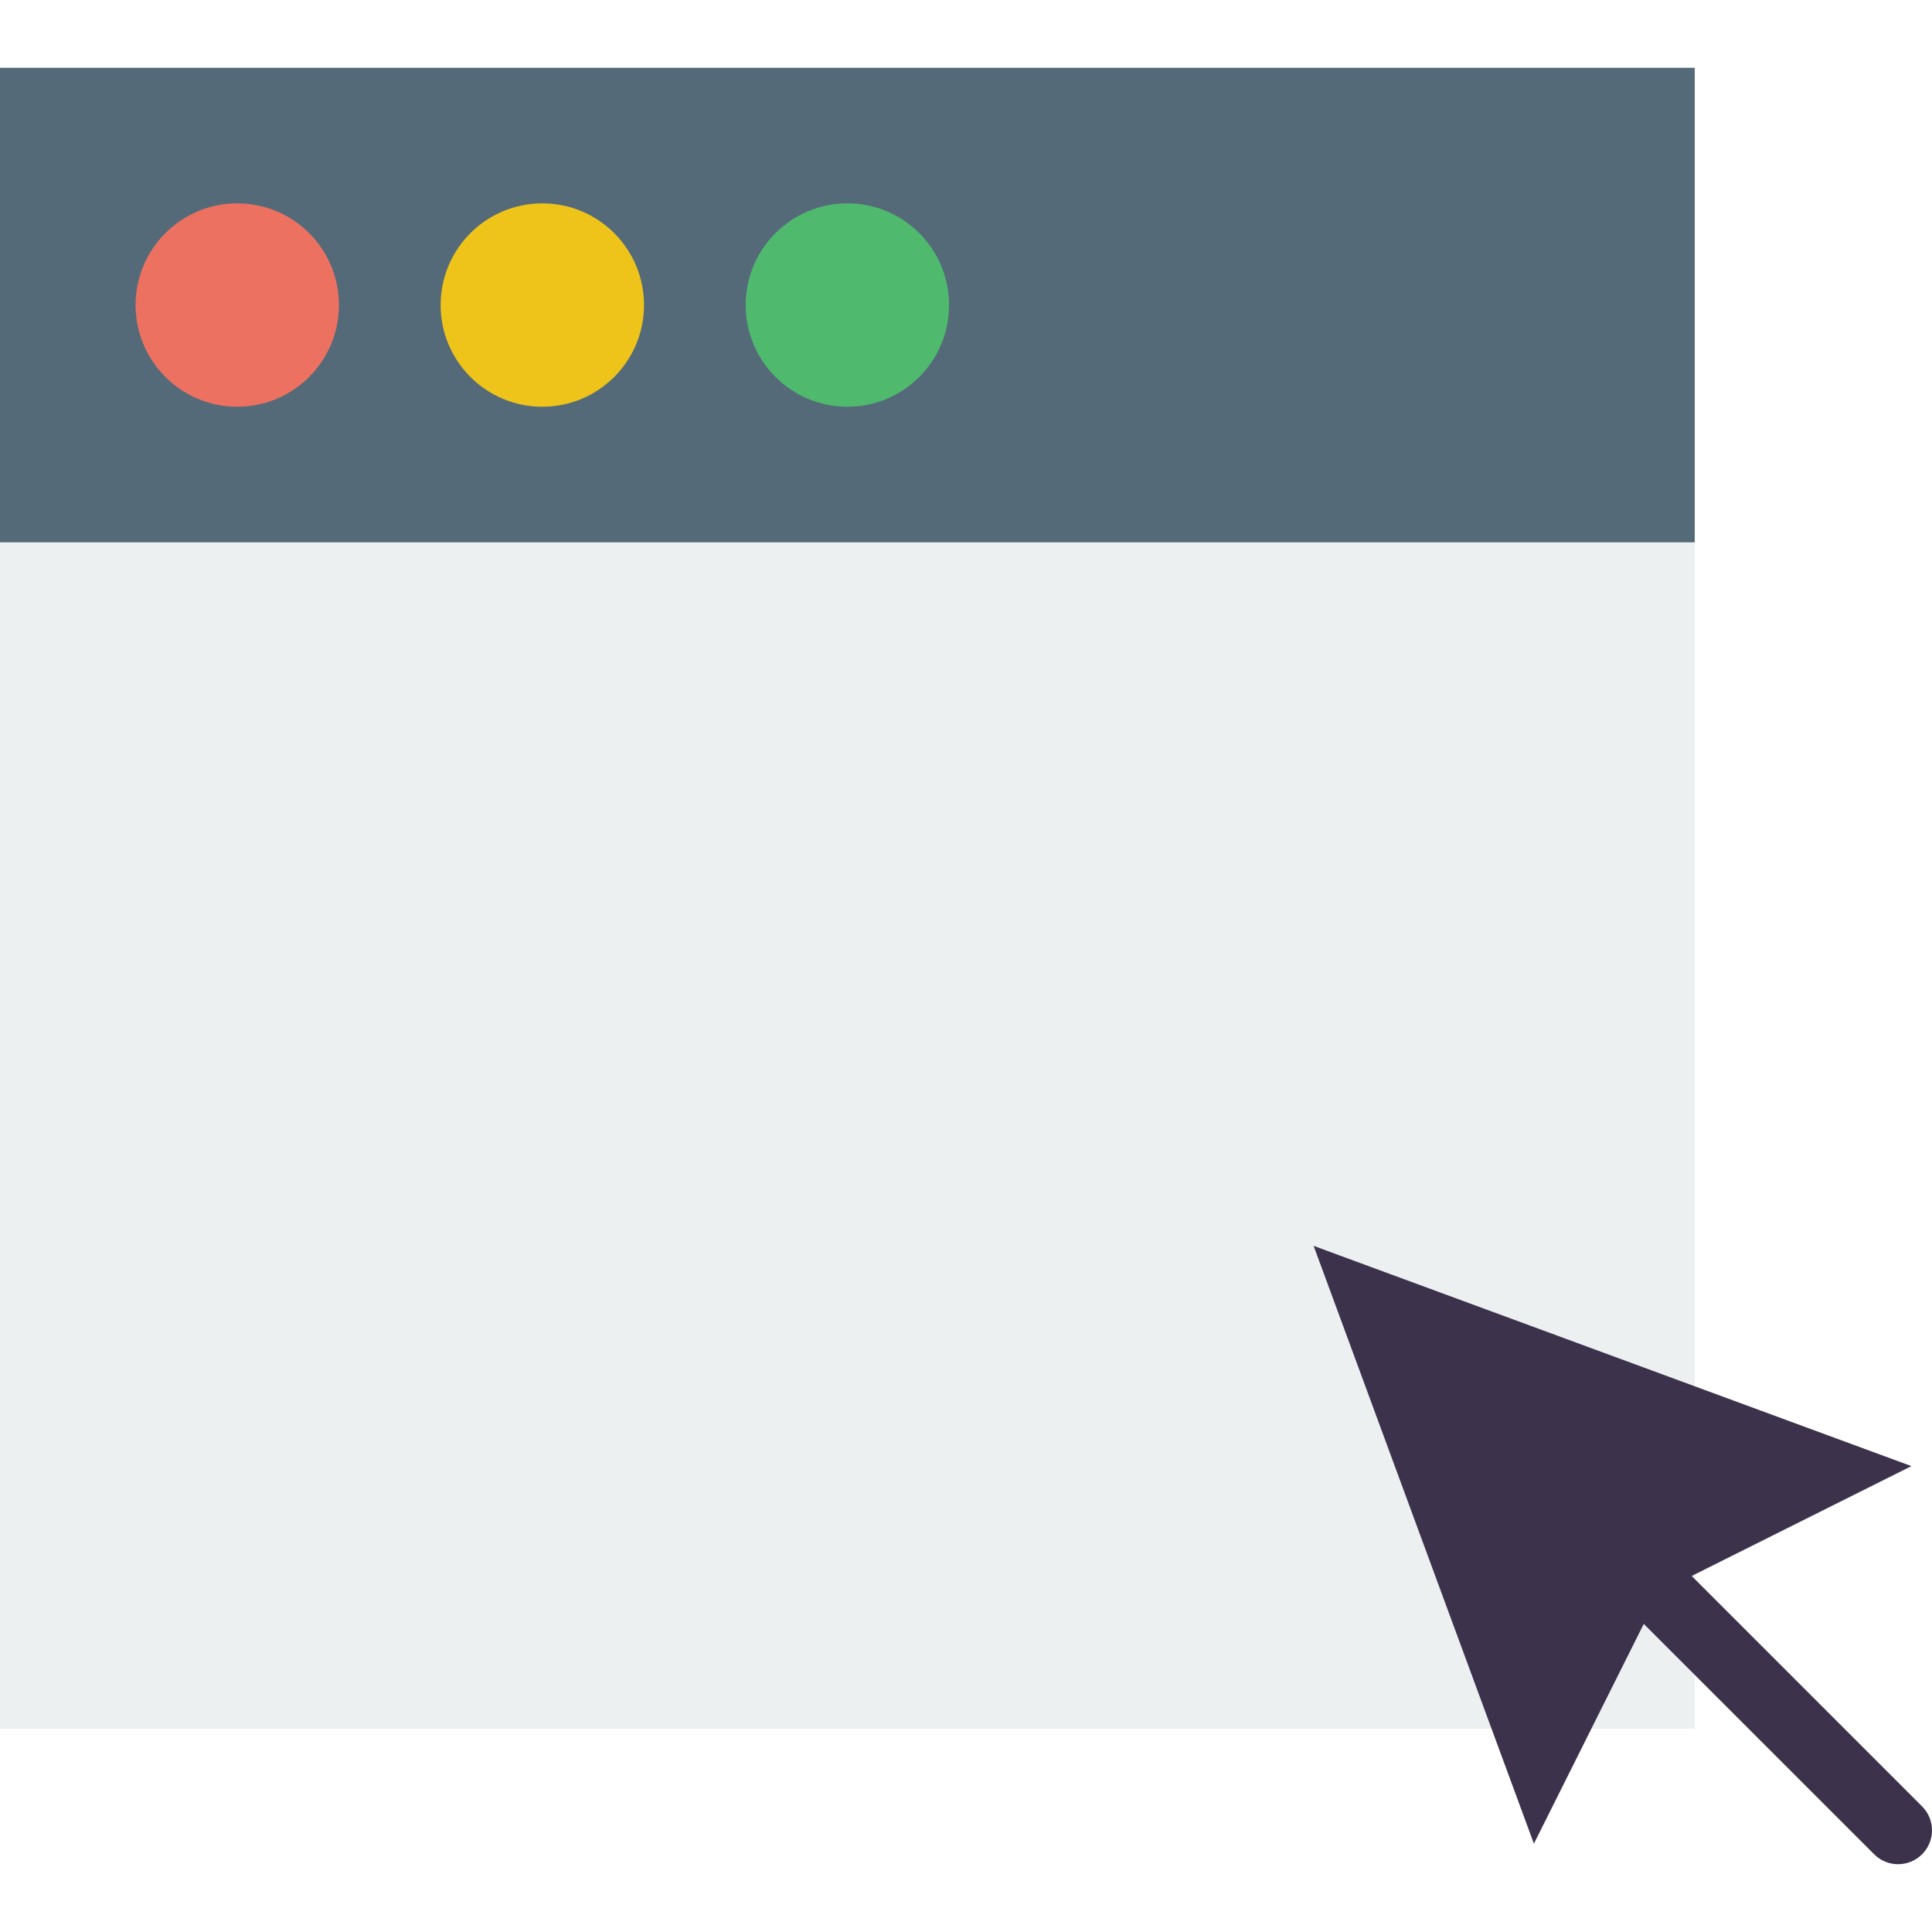
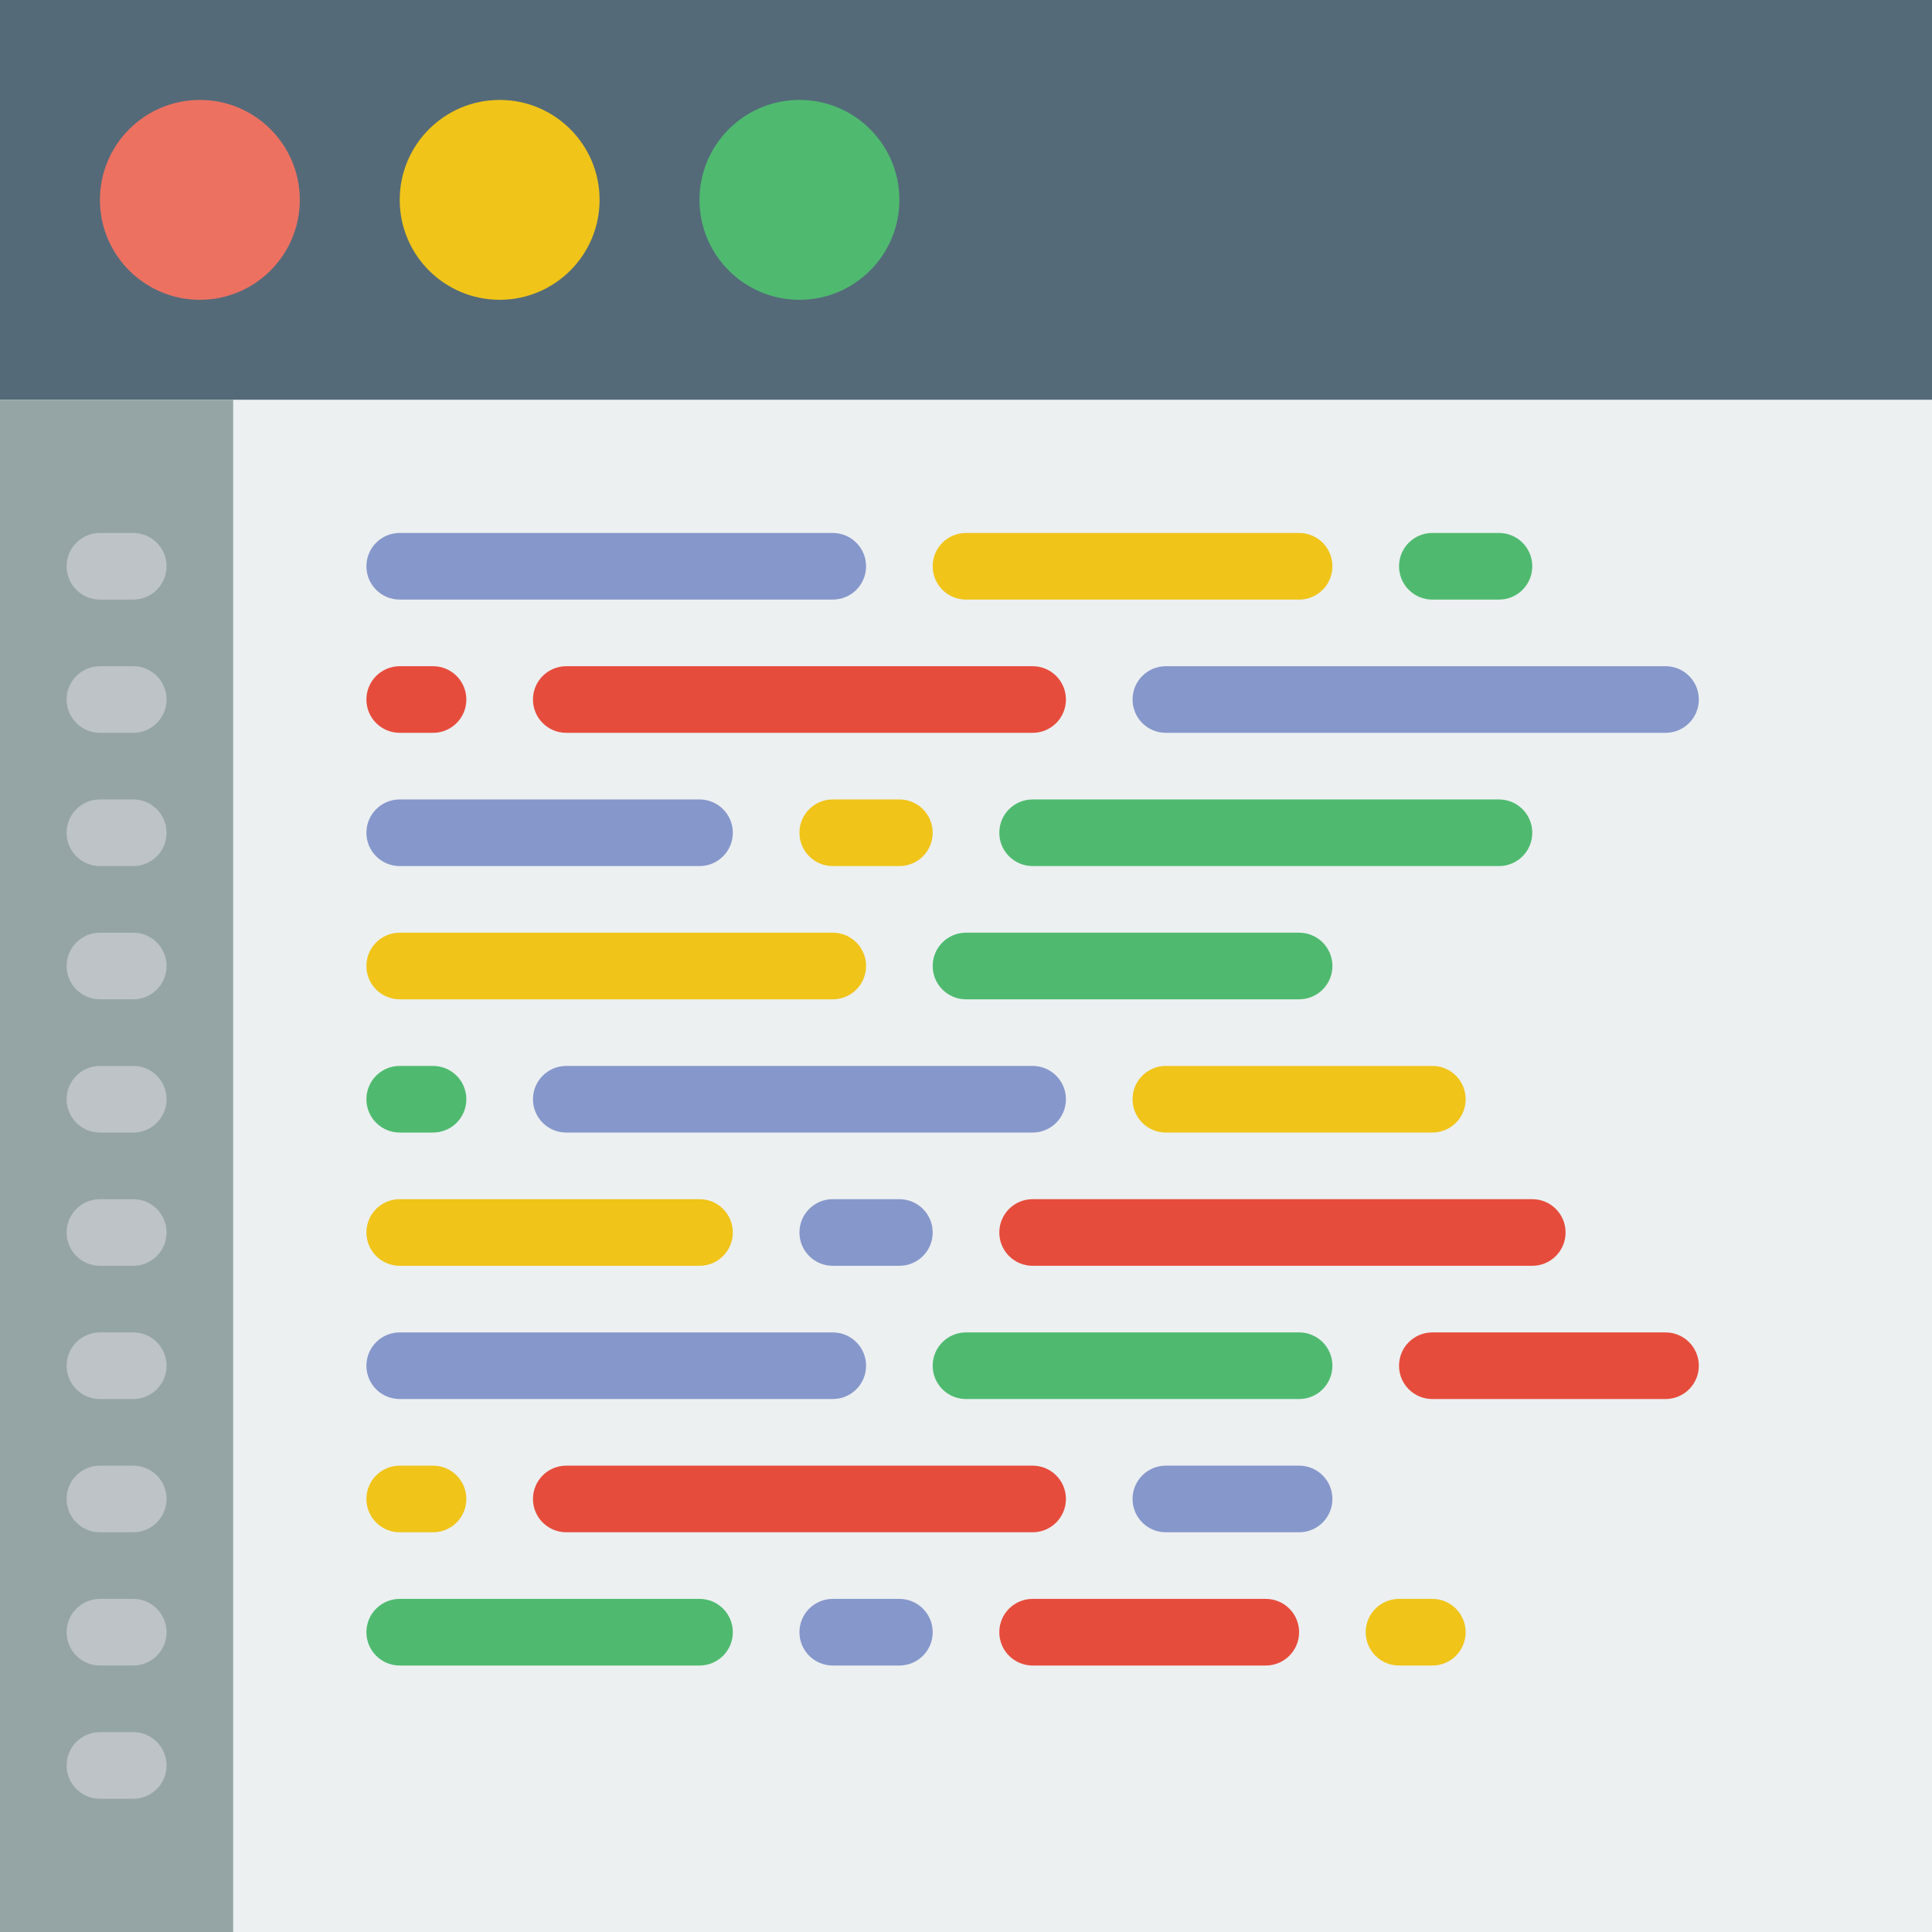
- <svg xmlns="http://www.w3.org/2000/svg" version="1.1" id="Capa_1" x="0px" y="0px" viewBox="0 0 57 57" style="enable-background:new 0 0 57 57;" xml:space="preserve">
+ <svg xmlns="http://www.w3.org/2000/svg" version="1.1" id="Capa_1" x="0px" y="0px" viewBox="0 0 58 58" style="enable-background:new 0 0 58 58;" xml:space="preserve">
+   <rect style="fill:#ECF0F1;" width="58" height="58" />
+   <rect style="fill:#546A79;" width="58" height="12" />
+   <circle style="fill:#ED7161;" cx="6" cy="6" r="3" />
+   <circle style="fill:#F0C419;" cx="15" cy="6" r="3" />
+   <circle style="fill:#4FBA6F;" cx="24" cy="6" r="3" />
+   <rect y="12" style="fill:#95A5A5;" width="7" height="46" />
  <g>
-     <g>
-       <rect y="16" style="fill:#ECF0F1;" width="50" height="35" />
-       <rect y="2" style="fill:#546A79;" width="50" height="14" />
-       <circle style="fill:#ED7161;" cx="7" cy="9" r="3" />
-       <circle style="fill:#EFC41A;" cx="16" cy="9" r="3" />
-       <circle style="fill:#4FBA6E;" cx="25" cy="9" r="3" />
-     </g>
-     <g>
-       <path style="fill:#3D324C;" d="M56.707,53.293l-6.797-6.797l6.483-3.241l-17.637-6.498l6.499,17.637l3.241-6.484l6.797,6.797    C55.488,54.902,55.744,55,56,55s0.512-0.098,0.707-0.293C57.098,54.316,57.098,53.684,56.707,53.293z" />
-     </g>
+     <path style="fill:#BDC3C7;" d="M3,18h1c0.553,0,1-0.447,1-1s-0.447-1-1-1H3c-0.553,0-1,0.447-1,1S2.447,18,3,18z" />
+     <path style="fill:#BDC3C7;" d="M4,20H3c-0.553,0-1,0.447-1,1s0.447,1,1,1h1c0.553,0,1-0.447,1-1S4.553,20,4,20z" />
+     <path style="fill:#BDC3C7;" d="M4,24H3c-0.553,0-1,0.447-1,1s0.447,1,1,1h1c0.553,0,1-0.447,1-1S4.553,24,4,24z" />
+     <path style="fill:#BDC3C7;" d="M4,28H3c-0.553,0-1,0.447-1,1s0.447,1,1,1h1c0.553,0,1-0.447,1-1S4.553,28,4,28z" />
+     <path style="fill:#BDC3C7;" d="M4,32H3c-0.553,0-1,0.447-1,1s0.447,1,1,1h1c0.553,0,1-0.447,1-1S4.553,32,4,32z" />
+     <path style="fill:#BDC3C7;" d="M4,36H3c-0.553,0-1,0.447-1,1s0.447,1,1,1h1c0.553,0,1-0.447,1-1S4.553,36,4,36z" />
+     <path style="fill:#BDC3C7;" d="M4,40H3c-0.553,0-1,0.447-1,1s0.447,1,1,1h1c0.553,0,1-0.447,1-1S4.553,40,4,40z" />
+     <path style="fill:#BDC3C7;" d="M4,44H3c-0.553,0-1,0.447-1,1s0.447,1,1,1h1c0.553,0,1-0.447,1-1S4.553,44,4,44z" />
+     <path style="fill:#BDC3C7;" d="M4,48H3c-0.553,0-1,0.447-1,1s0.447,1,1,1h1c0.553,0,1-0.447,1-1S4.553,48,4,48z" />
+     <path style="fill:#BDC3C7;" d="M4,52H3c-0.553,0-1,0.447-1,1s0.447,1,1,1h1c0.553,0,1-0.447,1-1S4.553,52,4,52z" />
  </g>
+   <path style="fill:#8697CB;" d="M25,18H12c-0.553,0-1-0.447-1-1s0.447-1,1-1h13c0.553,0,1,0.447,1,1S25.553,18,25,18z" />
+   <path style="fill:#F0C419;" d="M39,18H29c-0.553,0-1-0.447-1-1s0.447-1,1-1h10c0.553,0,1,0.447,1,1S39.553,18,39,18z" />
+   <path style="fill:#4FBA6F;" d="M45,18h-2c-0.553,0-1-0.447-1-1s0.447-1,1-1h2c0.553,0,1,0.447,1,1S45.553,18,45,18z" />
+   <path style="fill:#8697CB;" d="M50,22H35c-0.553,0-1-0.447-1-1s0.447-1,1-1h15c0.553,0,1,0.447,1,1S50.553,22,50,22z" />
+   <path style="fill:#E64C3C;" d="M31,22H17c-0.553,0-1-0.447-1-1s0.447-1,1-1h14c0.553,0,1,0.447,1,1S31.553,22,31,22z" />
+   <path style="fill:#E64C3C;" d="M13,22h-1c-0.553,0-1-0.447-1-1s0.447-1,1-1h1c0.553,0,1,0.447,1,1S13.553,22,13,22z" />
+   <path style="fill:#8697CB;" d="M21,26h-9c-0.553,0-1-0.447-1-1s0.447-1,1-1h9c0.553,0,1,0.447,1,1S21.553,26,21,26z" />
+   <path style="fill:#F0C419;" d="M27,26h-2c-0.553,0-1-0.447-1-1s0.447-1,1-1h2c0.553,0,1,0.447,1,1S27.553,26,27,26z" />
+   <path style="fill:#4FBA6F;" d="M45,26H31c-0.553,0-1-0.447-1-1s0.447-1,1-1h14c0.553,0,1,0.447,1,1S45.553,26,45,26z" />
+   <path style="fill:#F0C419;" d="M25,30H12c-0.553,0-1-0.447-1-1s0.447-1,1-1h13c0.553,0,1,0.447,1,1S25.553,30,25,30z" />
+   <path style="fill:#4FBA6F;" d="M39,30H29c-0.553,0-1-0.447-1-1s0.447-1,1-1h10c0.553,0,1,0.447,1,1S39.553,30,39,30z" />
+   <path style="fill:#F0C419;" d="M43,34h-8c-0.553,0-1-0.447-1-1s0.447-1,1-1h8c0.553,0,1,0.447,1,1S43.553,34,43,34z" />
+   <path style="fill:#8697CB;" d="M31,34H17c-0.553,0-1-0.447-1-1s0.447-1,1-1h14c0.553,0,1,0.447,1,1S31.553,34,31,34z" />
+   <path style="fill:#4FBA6F;" d="M13,34h-1c-0.553,0-1-0.447-1-1s0.447-1,1-1h1c0.553,0,1,0.447,1,1S13.553,34,13,34z" />
+   <path style="fill:#F0C419;" d="M21,38h-9c-0.553,0-1-0.447-1-1s0.447-1,1-1h9c0.553,0,1,0.447,1,1S21.553,38,21,38z" />
+   <path style="fill:#8697CB;" d="M27,38h-2c-0.553,0-1-0.447-1-1s0.447-1,1-1h2c0.553,0,1,0.447,1,1S27.553,38,27,38z" />
+   <path style="fill:#E64C3C;" d="M46,38H31c-0.553,0-1-0.447-1-1s0.447-1,1-1h15c0.553,0,1,0.447,1,1S46.553,38,46,38z" />
+   <path style="fill:#8697CB;" d="M25,42H12c-0.553,0-1-0.447-1-1s0.447-1,1-1h13c0.553,0,1,0.447,1,1S25.553,42,25,42z" />
+   <path style="fill:#4FBA6F;" d="M39,42H29c-0.553,0-1-0.447-1-1s0.447-1,1-1h10c0.553,0,1,0.447,1,1S39.553,42,39,42z" />
+   <path style="fill:#E64C3C;" d="M50,42h-7c-0.553,0-1-0.447-1-1s0.447-1,1-1h7c0.553,0,1,0.447,1,1S50.553,42,50,42z" />
+   <path style="fill:#8697CB;" d="M39,46h-4c-0.553,0-1-0.447-1-1s0.447-1,1-1h4c0.553,0,1,0.447,1,1S39.553,46,39,46z" />
+   <path style="fill:#E64C3C;" d="M31,46H17c-0.553,0-1-0.447-1-1s0.447-1,1-1h14c0.553,0,1,0.447,1,1S31.553,46,31,46z" />
+   <path style="fill:#F0C419;" d="M13,46h-1c-0.553,0-1-0.447-1-1s0.447-1,1-1h1c0.553,0,1,0.447,1,1S13.553,46,13,46z" />
+   <path style="fill:#4FBA6F;" d="M21,50h-9c-0.553,0-1-0.447-1-1s0.447-1,1-1h9c0.553,0,1,0.447,1,1S21.553,50,21,50z" />
+   <path style="fill:#8697CB;" d="M27,50h-2c-0.553,0-1-0.447-1-1s0.447-1,1-1h2c0.553,0,1,0.447,1,1S27.553,50,27,50z" />
+   <path style="fill:#E64C3C;" d="M38,50h-7c-0.553,0-1-0.447-1-1s0.447-1,1-1h7c0.553,0,1,0.447,1,1S38.553,50,38,50z" />
+   <path style="fill:#F0C419;" d="M43,50h-1c-0.553,0-1-0.447-1-1s0.447-1,1-1h1c0.553,0,1,0.447,1,1S43.553,50,43,50z" />
  <g>
</g>
  <g>
</g>
  <g>
</g>
  <g>
</g>
  <g>
</g>
  <g>
</g>
  <g>
</g>
  <g>
</g>
  <g>
</g>
  <g>
</g>
  <g>
</g>
  <g>
</g>
  <g>
</g>
  <g>
</g>
  <g>
</g>
</svg>
